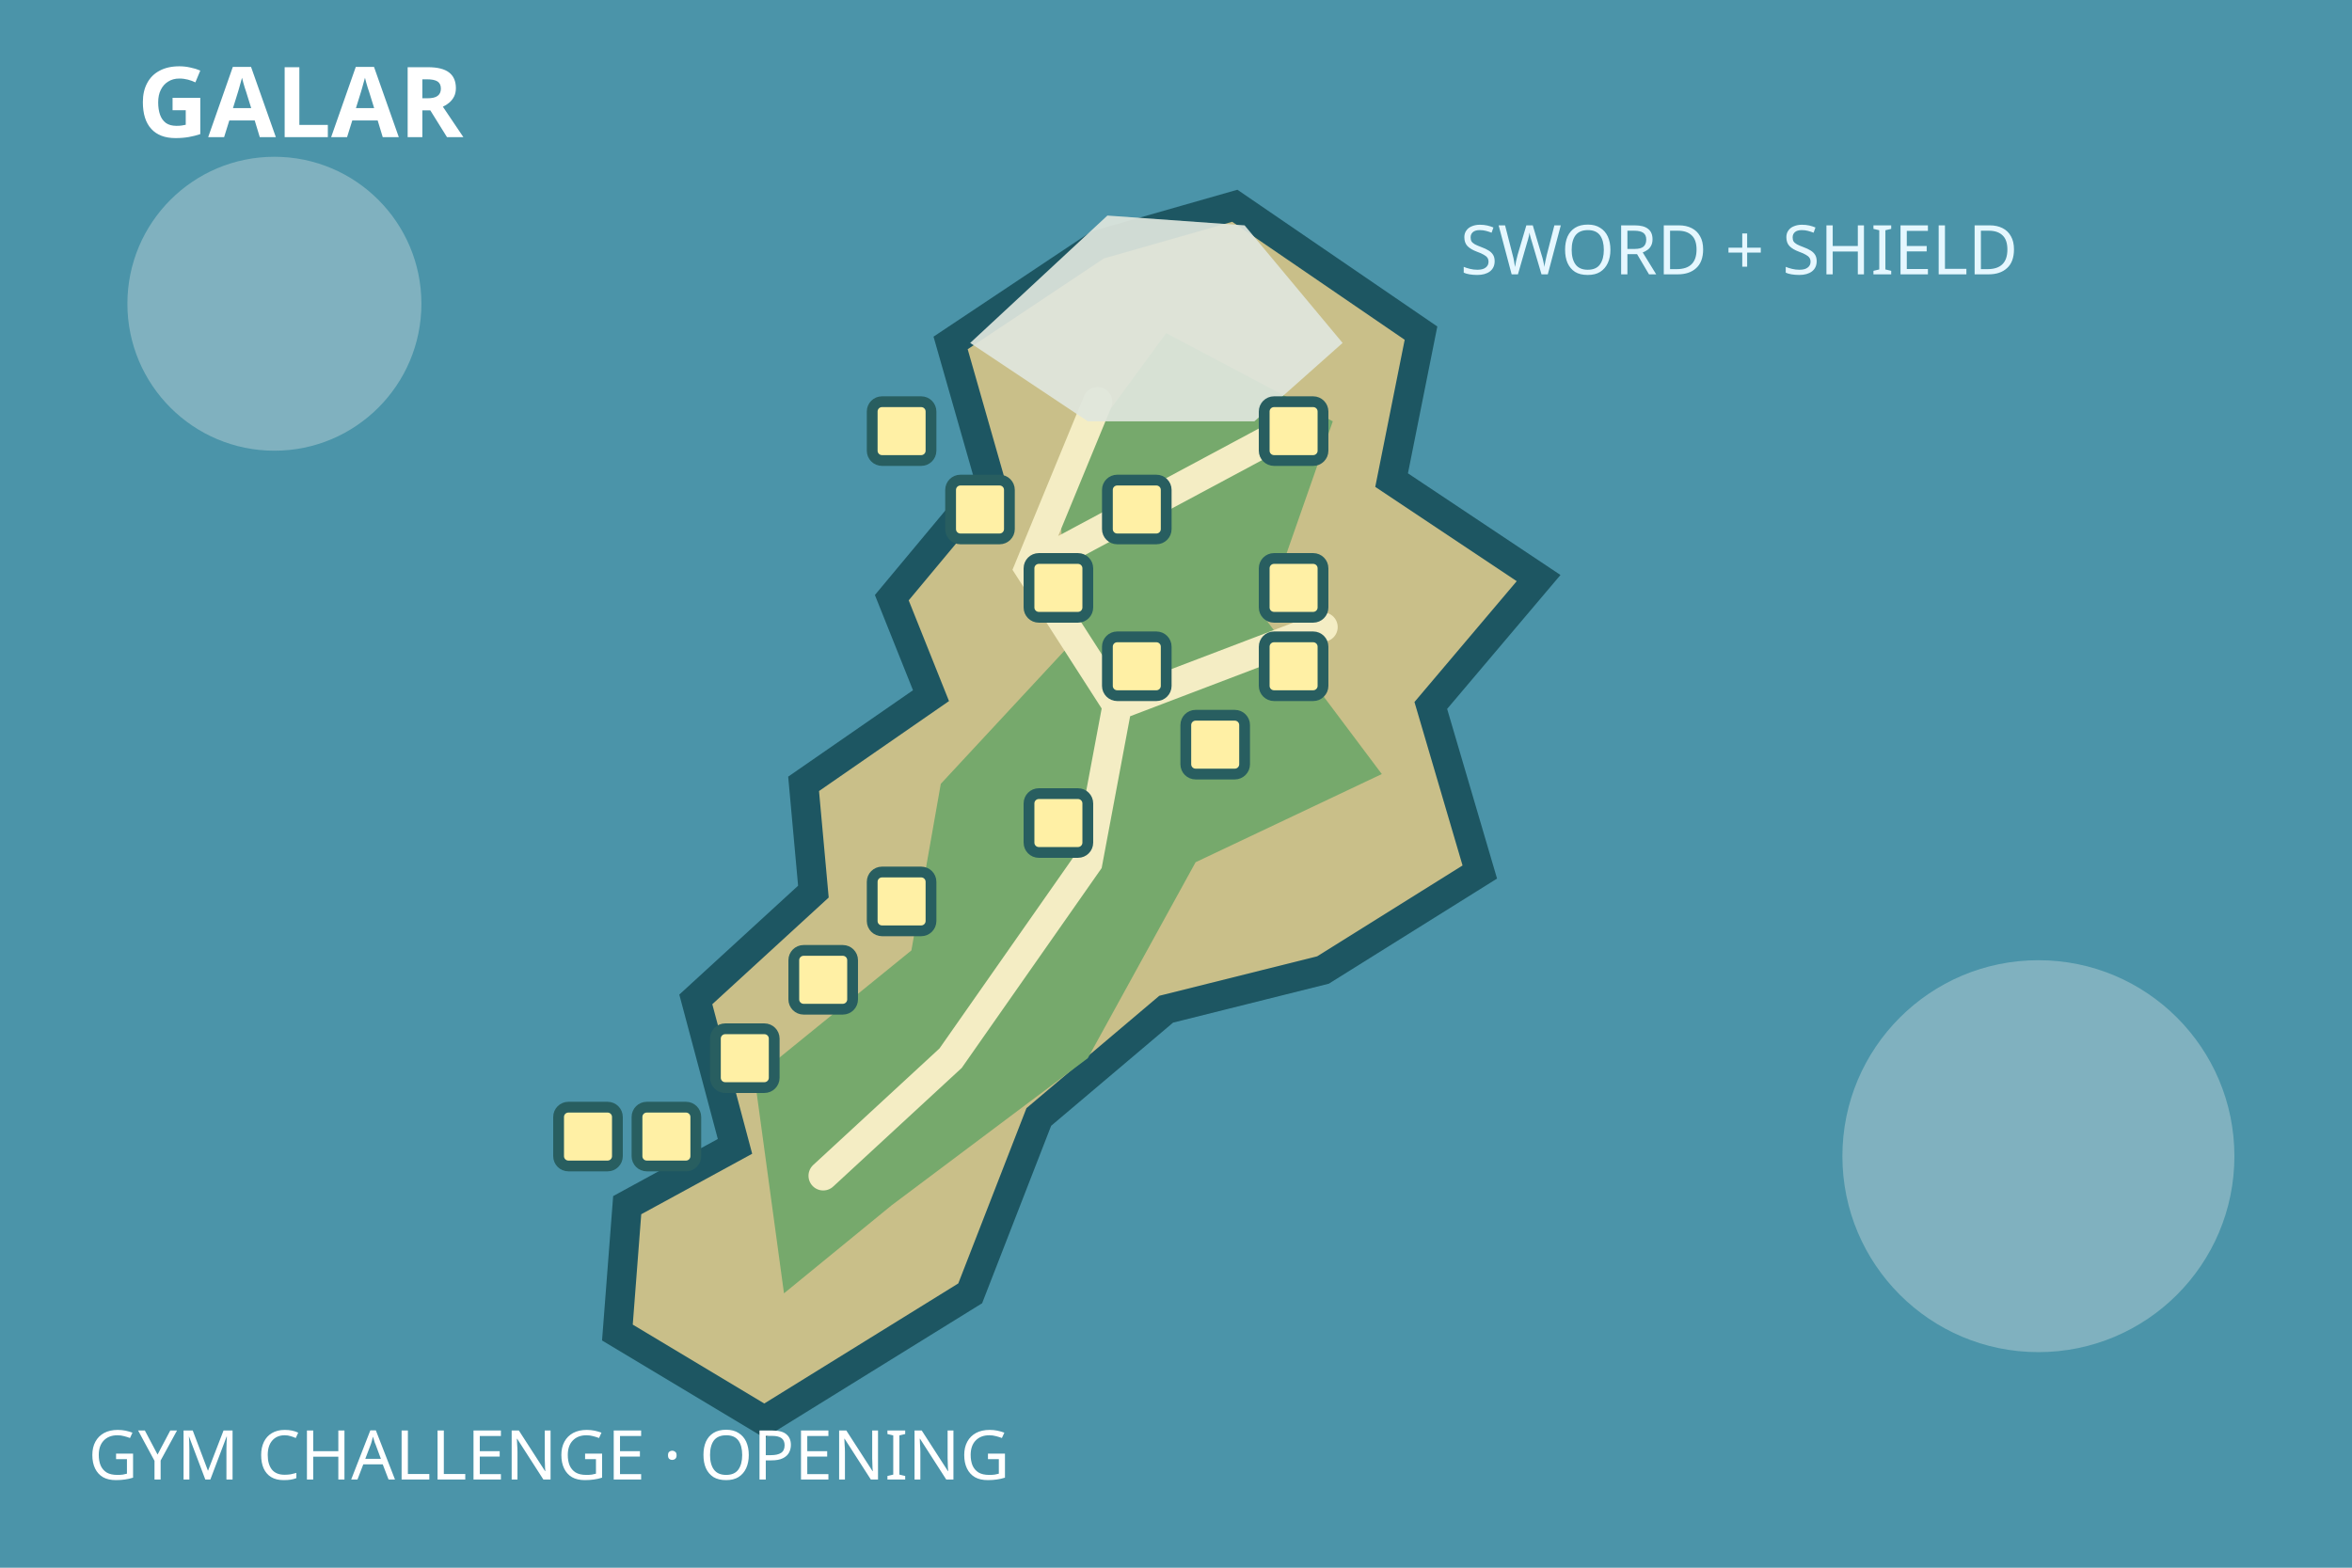
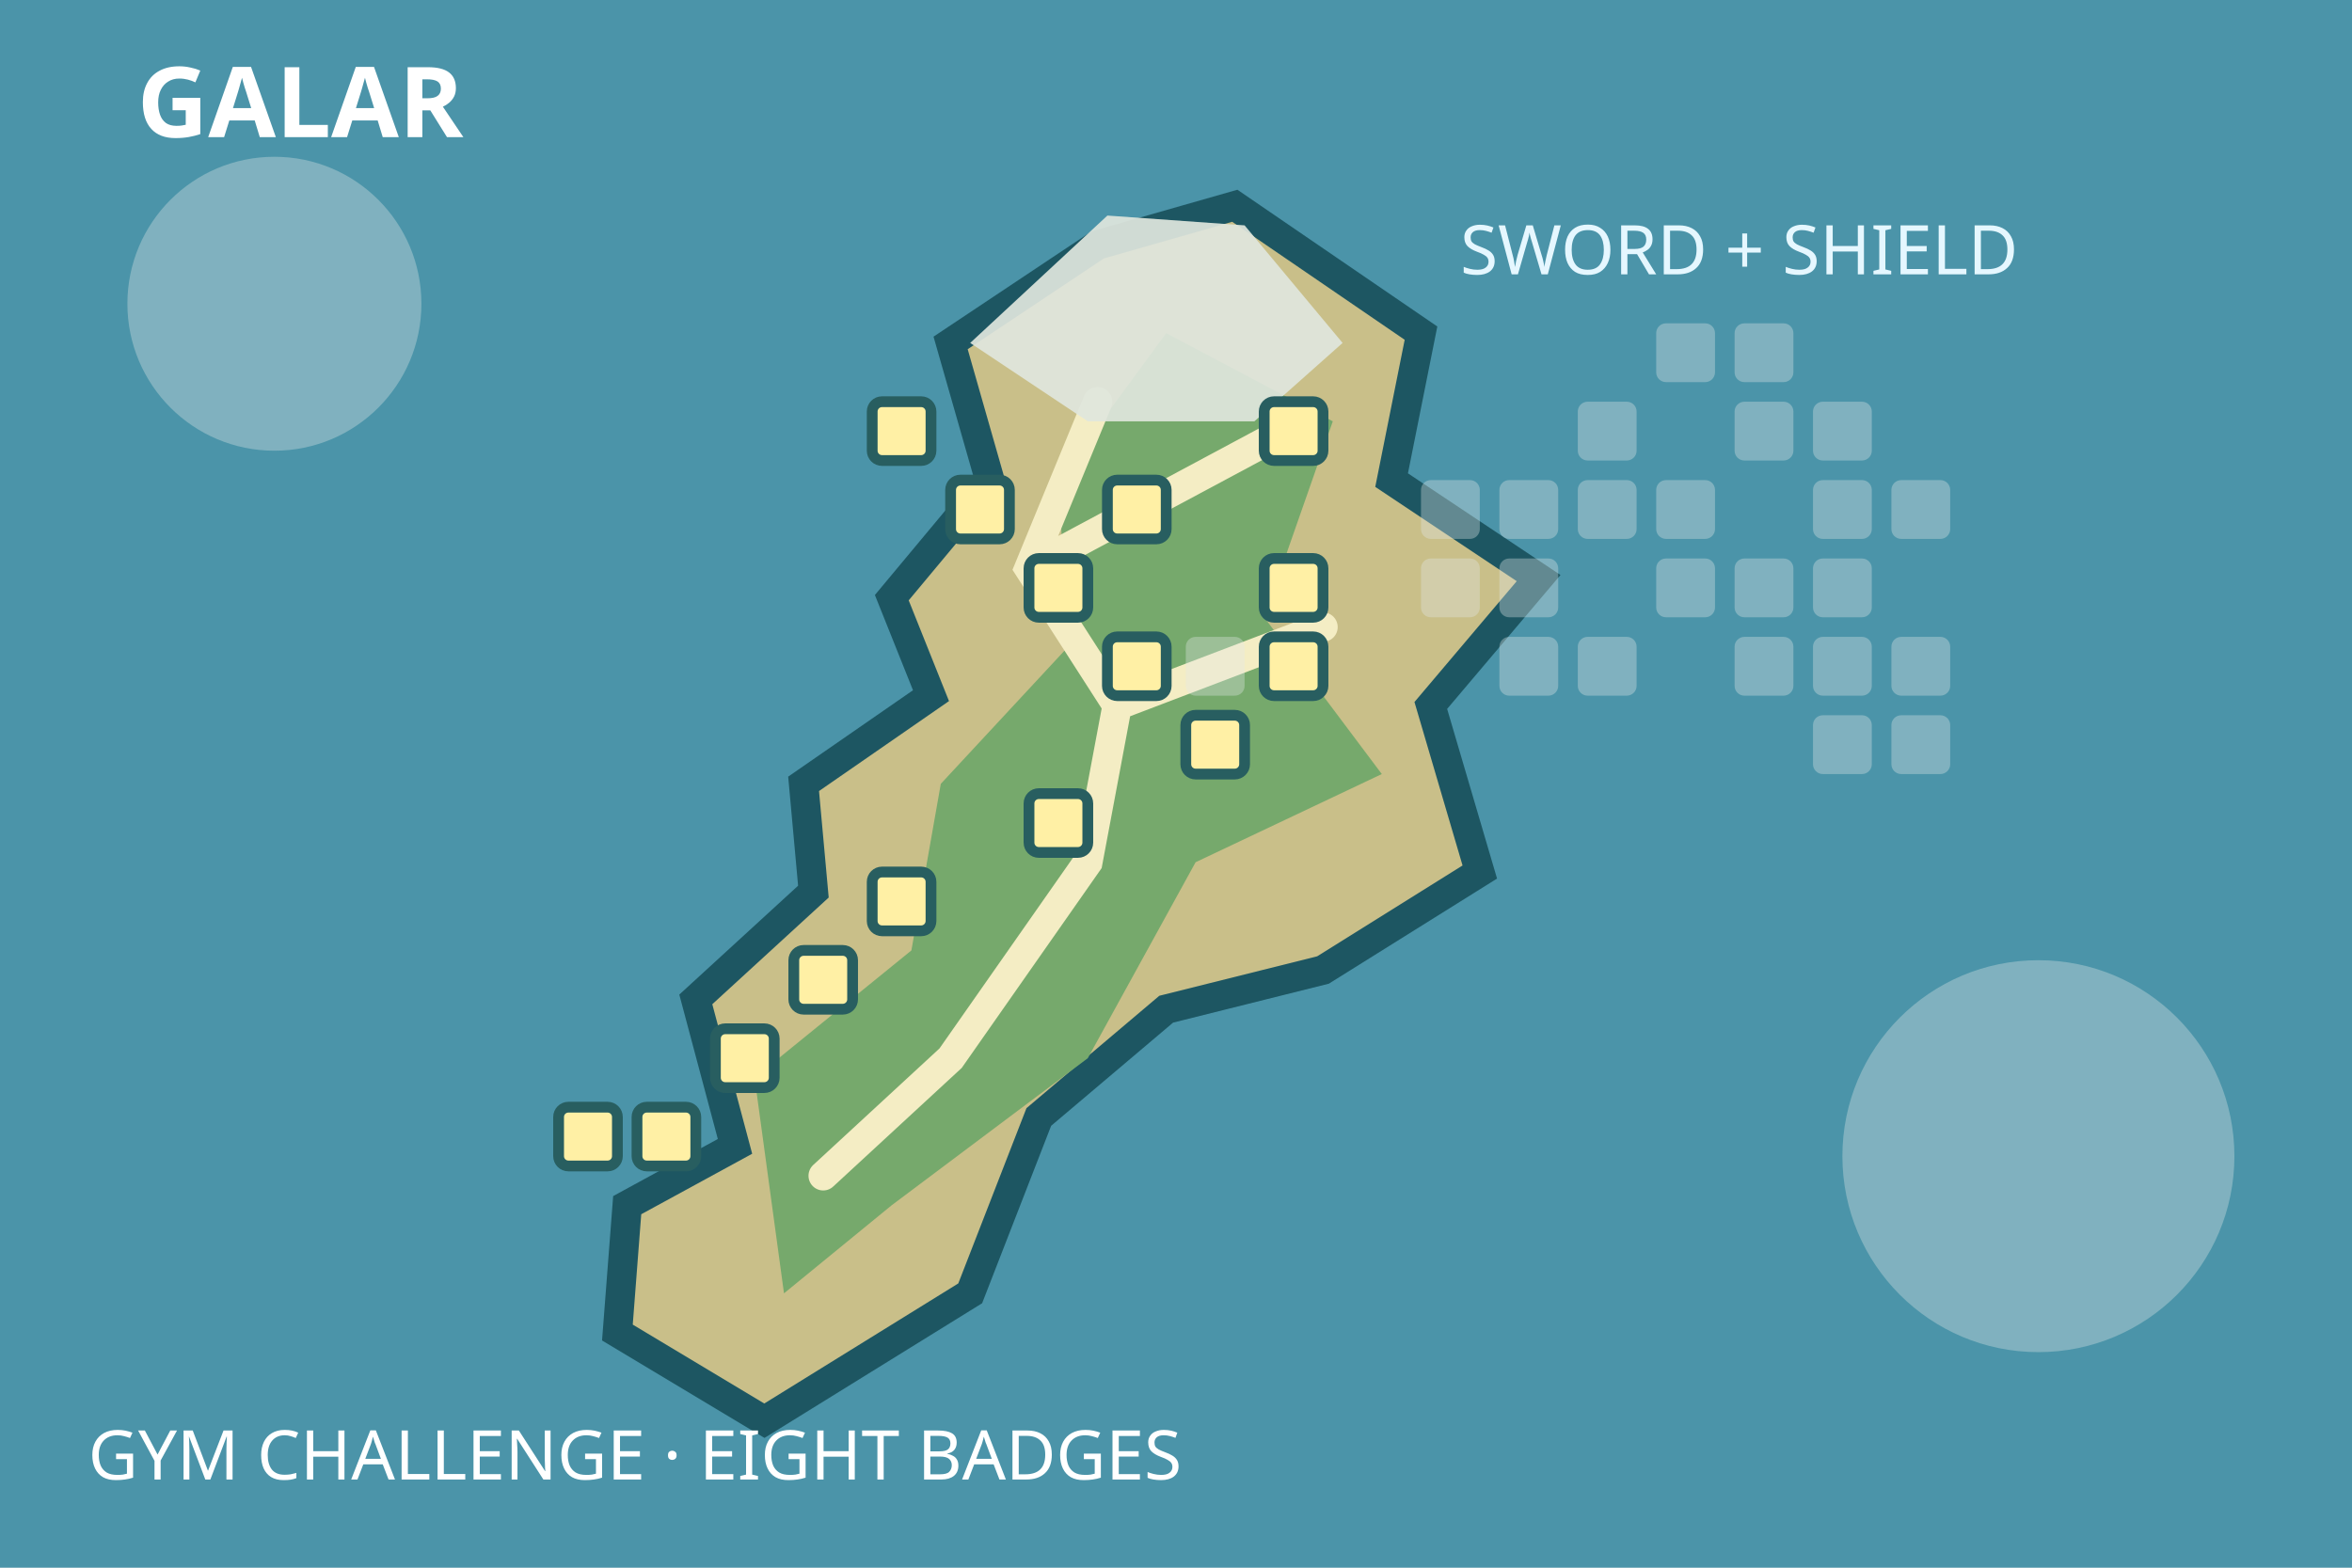
<svg xmlns="http://www.w3.org/2000/svg" viewBox="0 0 240 160" width="240" height="160">
  <rect width="240" height="160" fill="#4b94a9" />
  <path d="M78 145L63 136L64 123L75 117L71 102L83 91L82 80L95 71L91 61L101 49L97 35L112 25L126 21L145 34L142 49L157 59L146 72L151 89L135 99L119 103L106 114L99 132Z" fill="#c9bf89" stroke="#1d5662" stroke-width="3" />
  <path d="M80 132L77 110L93 97L96 80L109 66L108 49L119 34L136 43L129 63L141 79L122 88L111 108L91 123Z" fill="#76a96c" />
  <path d="M84 120L97 108L111 88L114 72L105 58L112 41M105 58L133 43M114 72L135 64" stroke="#f4edc4" stroke-width="3" fill="none" stroke-linecap="round" />
  <path d="M99 35L113 22L127 23L137 35L128 43L111 43Z" fill="#e0e6dd" opacity=".92" />
  <g fill="#e2e9e7" opacity=".35">
    <circle cx="28" cy="31" r="15" />
    <circle cx="208" cy="118" r="20" />
+     <rect x="121" y="65" width="6" height="6" rx="1" />
+     <rect x="145" y="57" width="6" height="6" rx="1" />
+     <rect x="153" y="57" width="6" height="6" rx="1" />
+     <rect x="145" y="49" width="6" height="6" rx="1" />
+     <rect x="153" y="49" width="6" height="6" rx="1" />
+     <rect x="161" y="49" width="6" height="6" rx="1" />
+     <rect x="169" y="49" width="6" height="6" rx="1" />
+     <rect x="161" y="41" width="6" height="6" rx="1" />
+     <rect x="169" y="57" width="6" height="6" rx="1" />
+     <rect x="177" y="57" width="6" height="6" rx="1" />
+     <rect x="185" y="49" width="6" height="6" rx="1" />
+     <rect x="193" y="49" width="6" height="6" rx="1" />
+     <rect x="185" y="41" width="6" height="6" rx="1" />
+     <rect x="185" y="57" width="6" height="6" rx="1" />
+     <rect x="177" y="65" width="6" height="6" rx="1" />
+     <rect x="177" y="41" width="6" height="6" rx="1" />
+     <rect x="177" y="33" width="6" height="6" rx="1" />
+     <rect x="169" y="33" width="6" height="6" rx="1" />
+     <rect x="185" y="65" width="6" height="6" rx="1" />
+     <rect x="185" y="73" width="6" height="6" rx="1" />
+     <rect x="193" y="73" width="6" height="6" rx="1" />
+     <rect x="193" y="65" width="6" height="6" rx="1" />
+     <rect x="161" y="65" width="6" height="6" rx="1" />
+     <rect x="153" y="65" width="6" height="6" rx="1" />
  </g>
  <text x="14" y="14" font-family="sans-serif" font-weight="bold" font-size="10" fill="#fff">GALAR</text>
  <text x="149" y="28" font-family="sans-serif" font-size="7" fill="#e5f7ff">SWORD + SHIELD</text>
  <g fill="#fff0a5" stroke="#285e60" stroke-width="1.1">
    <rect x="65" y="113" width="6" height="6" rx="1" />
    <rect x="57" y="113" width="6" height="6" rx="1" />
    <rect x="73" y="105" width="6" height="6" rx="1" />
    <rect x="81" y="97" width="6" height="6" rx="1" />
    <rect x="89" y="89" width="6" height="6" rx="1" />
    <rect x="105" y="81" width="6" height="6" rx="1" />
    <rect x="121" y="73" width="6" height="6" rx="1" />
    <rect x="113" y="65" width="6" height="6" rx="1" />
    <rect x="105" y="57" width="6" height="6" rx="1" />
    <rect x="97" y="49" width="6" height="6" rx="1" />
    <rect x="89" y="41" width="6" height="6" rx="1" />
    <rect x="113" y="49" width="6" height="6" rx="1" />
    <rect x="129" y="41" width="6" height="6" rx="1" />
    <rect x="129" y="57" width="6" height="6" rx="1" />
    <rect x="129" y="65" width="6" height="6" rx="1" />
  </g>
-   <text x="9" y="151" font-family="sans-serif" font-size="7" fill="#fff">GYM CHALLENGE · OPENING</text>
+   <text x="9" y="151" font-family="sans-serif" font-size="7" fill="#fff">GYM CHALLENGE · EIGHT BADGES</text>
</svg>
